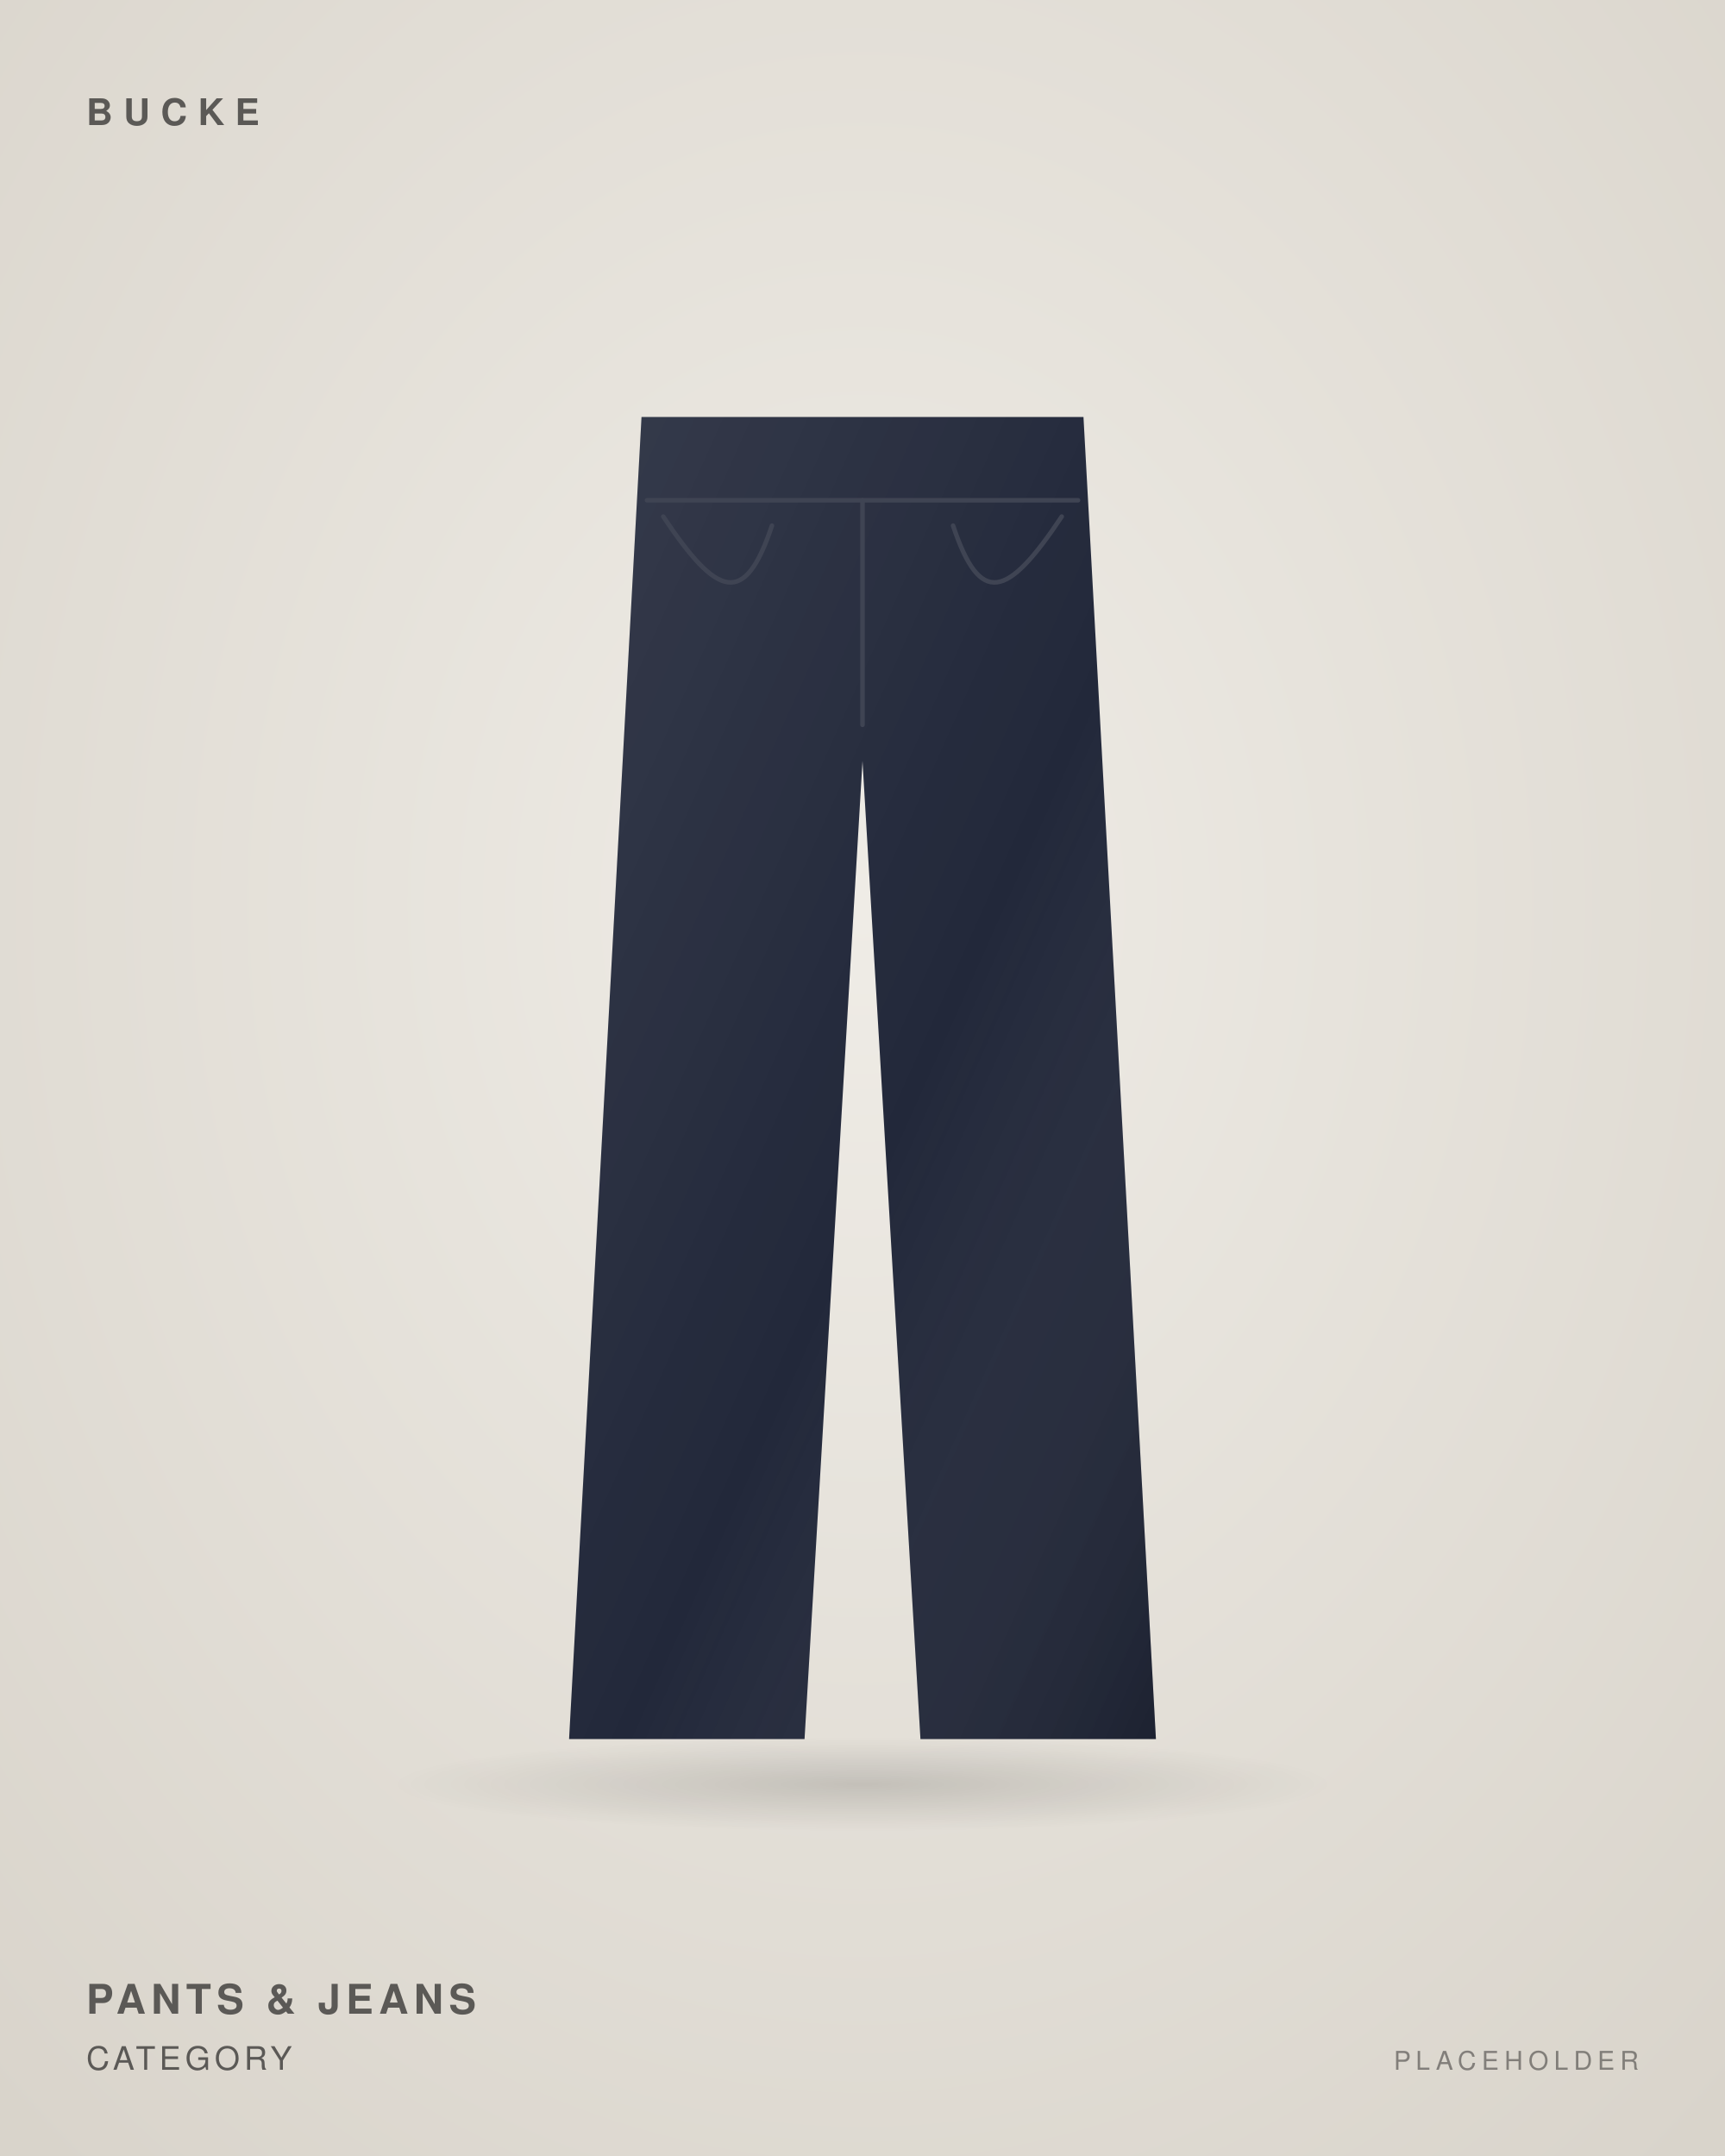
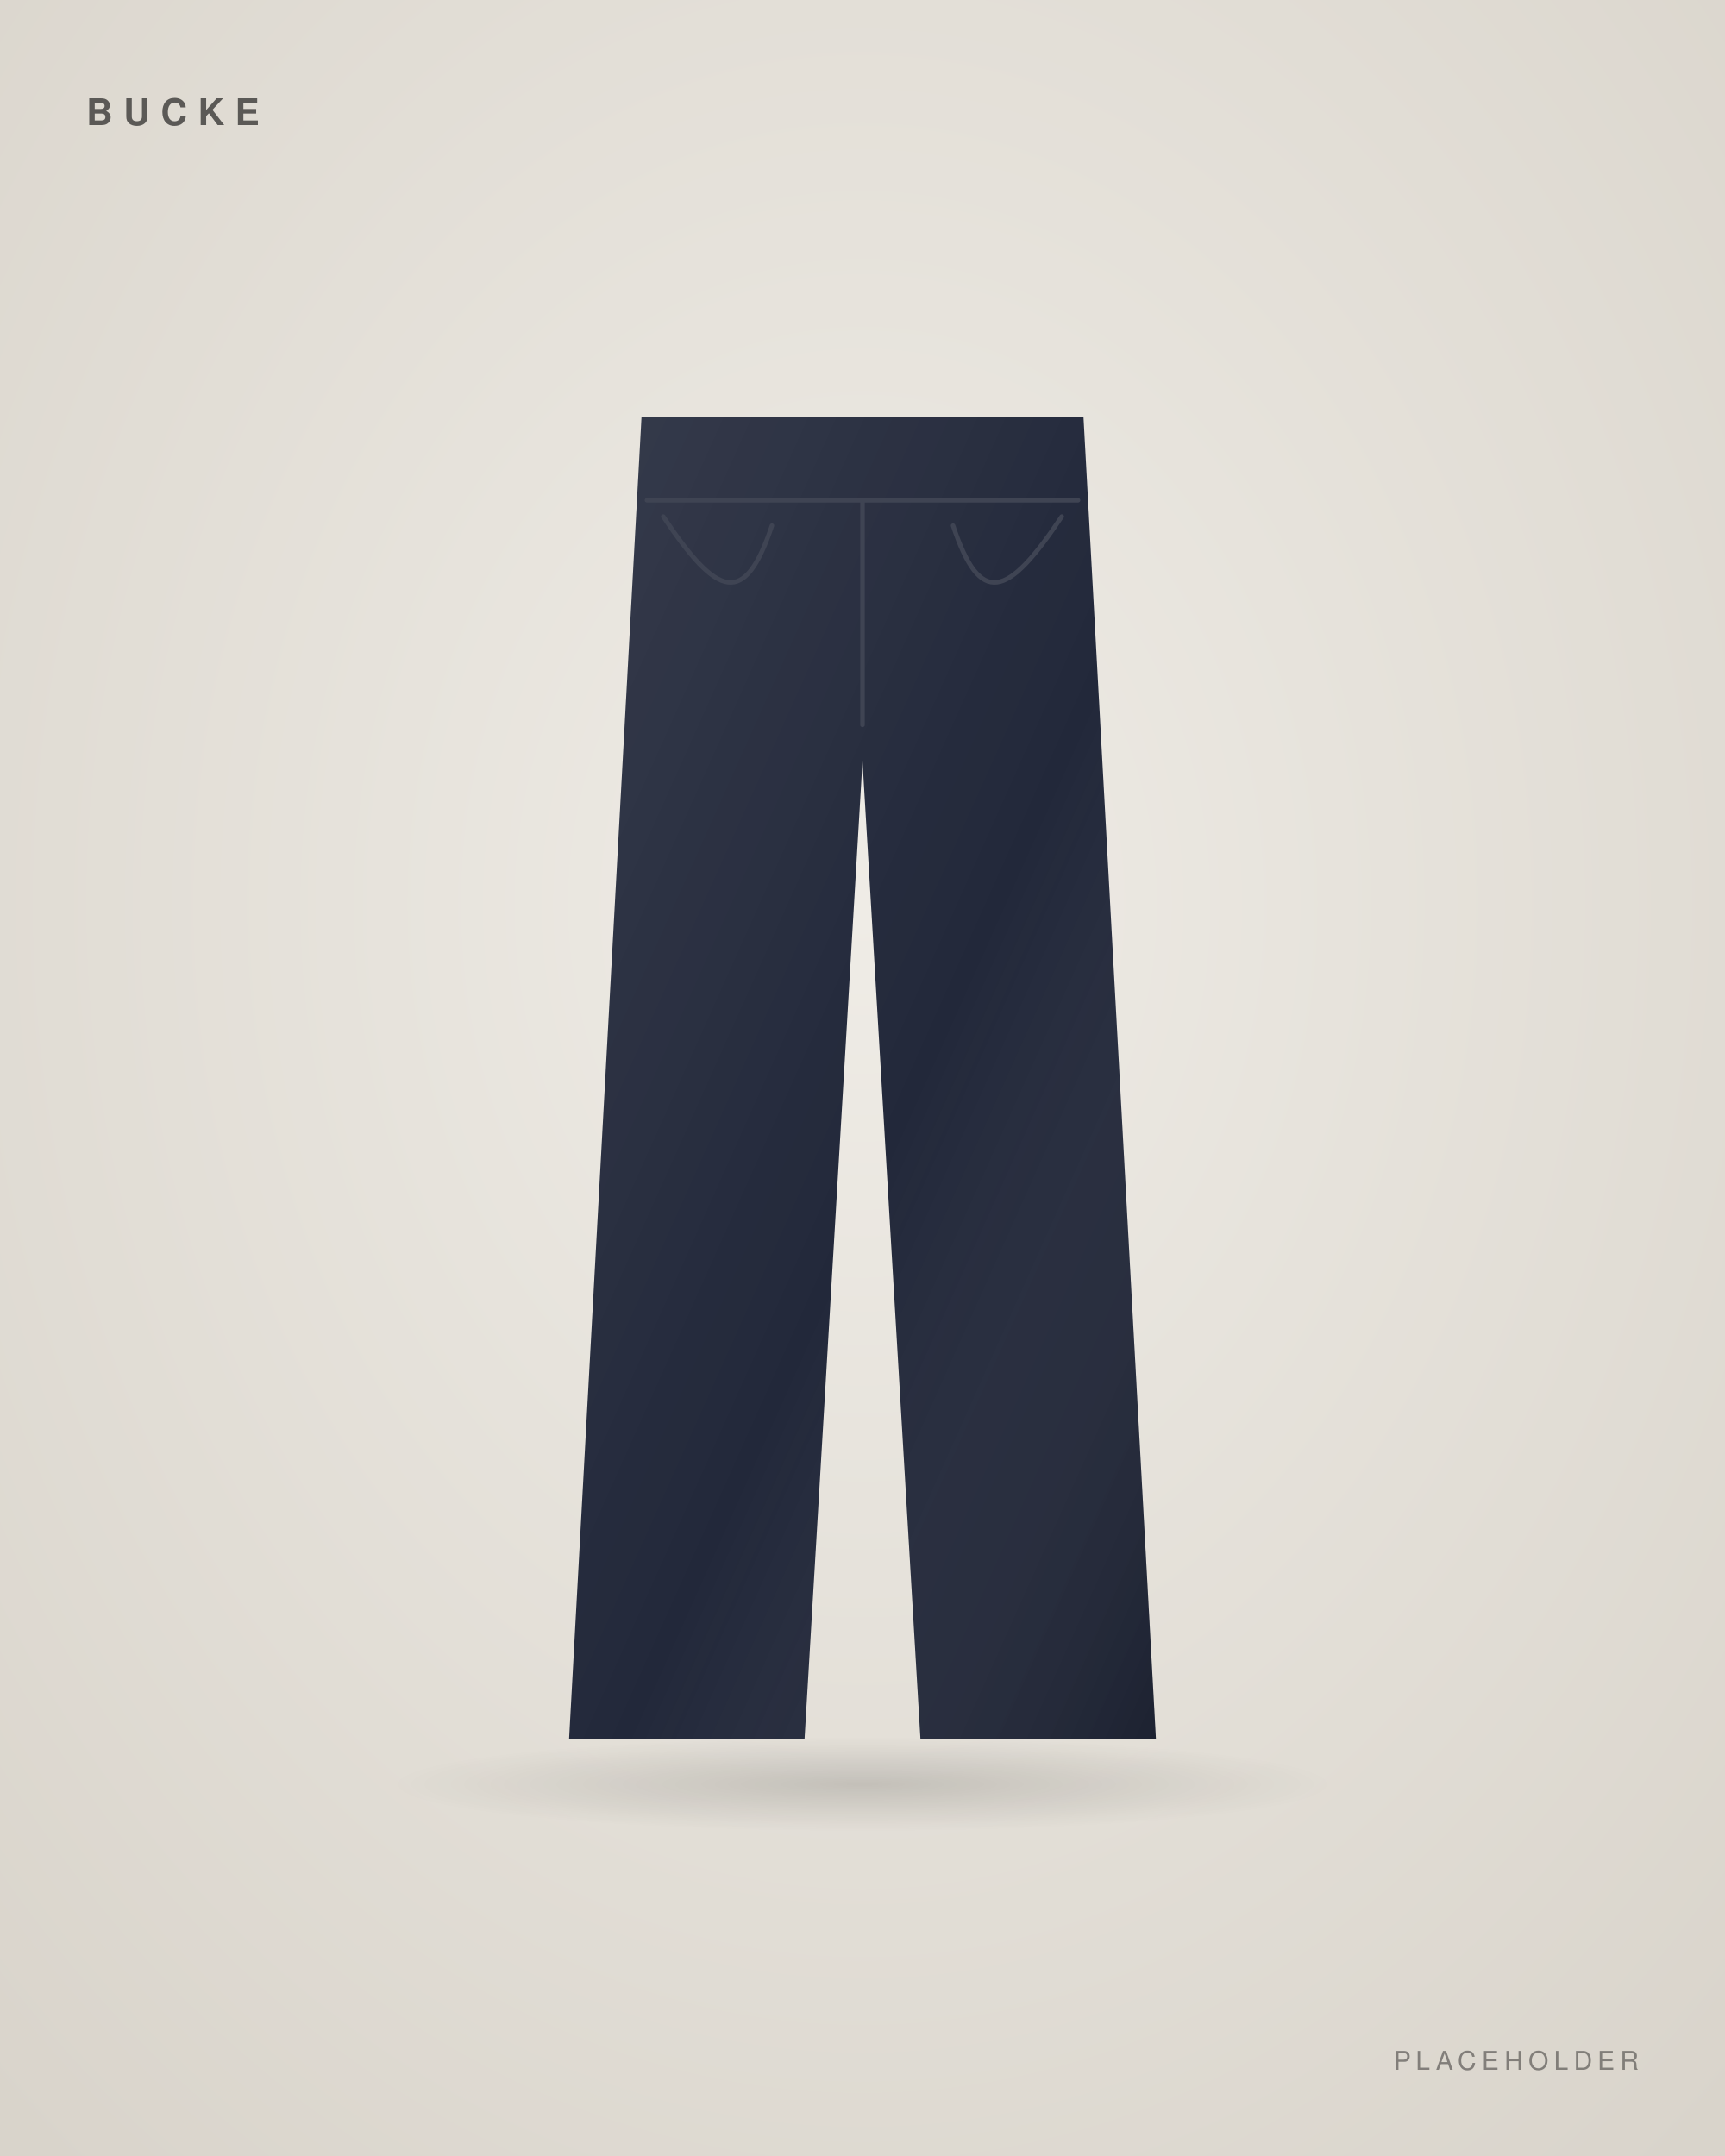
<svg xmlns="http://www.w3.org/2000/svg" viewBox="0 0 800 1000" width="800" height="1000" role="img" aria-label="Pants &amp; Jeans">
  <defs>
    <radialGradient id="bg" cx=".5" cy=".42" r=".75">
      <stop offset="0" stop-color="#efece6" />
      <stop offset="1" stop-color="#d9d4cb" />
    </radialGradient>
    <radialGradient id="floor" cx=".5" cy=".5" r=".5">
      <stop offset="0" stop-color="#000" stop-opacity=".14" />
      <stop offset="1" stop-color="#000" stop-opacity="0" />
    </radialGradient>
    <linearGradient id="shade-s" x1="0" y1="0" x2="1" y2="1">
      <stop offset="0" stop-color="#fff" stop-opacity=".09" />
      <stop offset=".55" stop-color="#fff" stop-opacity="0" />
      <stop offset="1" stop-color="#000" stop-opacity=".16" />
    </linearGradient>
  </defs>
  <rect width="800" height="1000" fill="url(#bg)" />
  <ellipse cx="400" cy="827.6" rx="218.4" ry="21.84" fill="url(#floor)" />
  <g transform="translate(64.0 67.4) scale(0.84)">
    <g>
      <path d="M278 150 H522 L562 880 H432 L400 340 L368 880 H238 Z" fill="#22283a" />
      <path d="M278 150 H522 L562 880 H432 L400 340 L368 880 H238 Z" fill="url(#shade-s)" />
      <path d="M281 196 H519" fill="none" stroke="#3f4453" stroke-width="2.5" stroke-linejoin="round" stroke-linecap="round" />
      <path d="M400 196 V320" fill="none" stroke="#3f4453" stroke-width="2.5" stroke-linejoin="round" stroke-linecap="round" />
      <path d="M290 205 C320 250 335 255 350 210" fill="none" stroke="#3f4453" stroke-width="2.5" stroke-linejoin="round" stroke-linecap="round" />
      <path d="M510 205 C480 250 465 255 450 210" fill="none" stroke="#3f4453" stroke-width="2.5" stroke-linejoin="round" stroke-linecap="round" />
    </g>
  </g>
  <g font-family="Helvetica, Arial, sans-serif" fill="#5b5956">
    <text x="40" y="58" font-size="17" font-weight="700" letter-spacing="5">BUCKE</text>
    <text x="760" y="58" font-size="14" letter-spacing="3" text-anchor="end" />
-     <text x="40" y="934" font-size="19" font-weight="700" letter-spacing="2.5">PANTS &amp; JEANS</text>
-     <text x="40" y="960" font-size="15" letter-spacing="2">CATEGORY</text>
    <text x="760" y="960" font-size="12" letter-spacing="2.5" text-anchor="end" opacity=".7">PLACEHOLDER</text>
  </g>
</svg>
